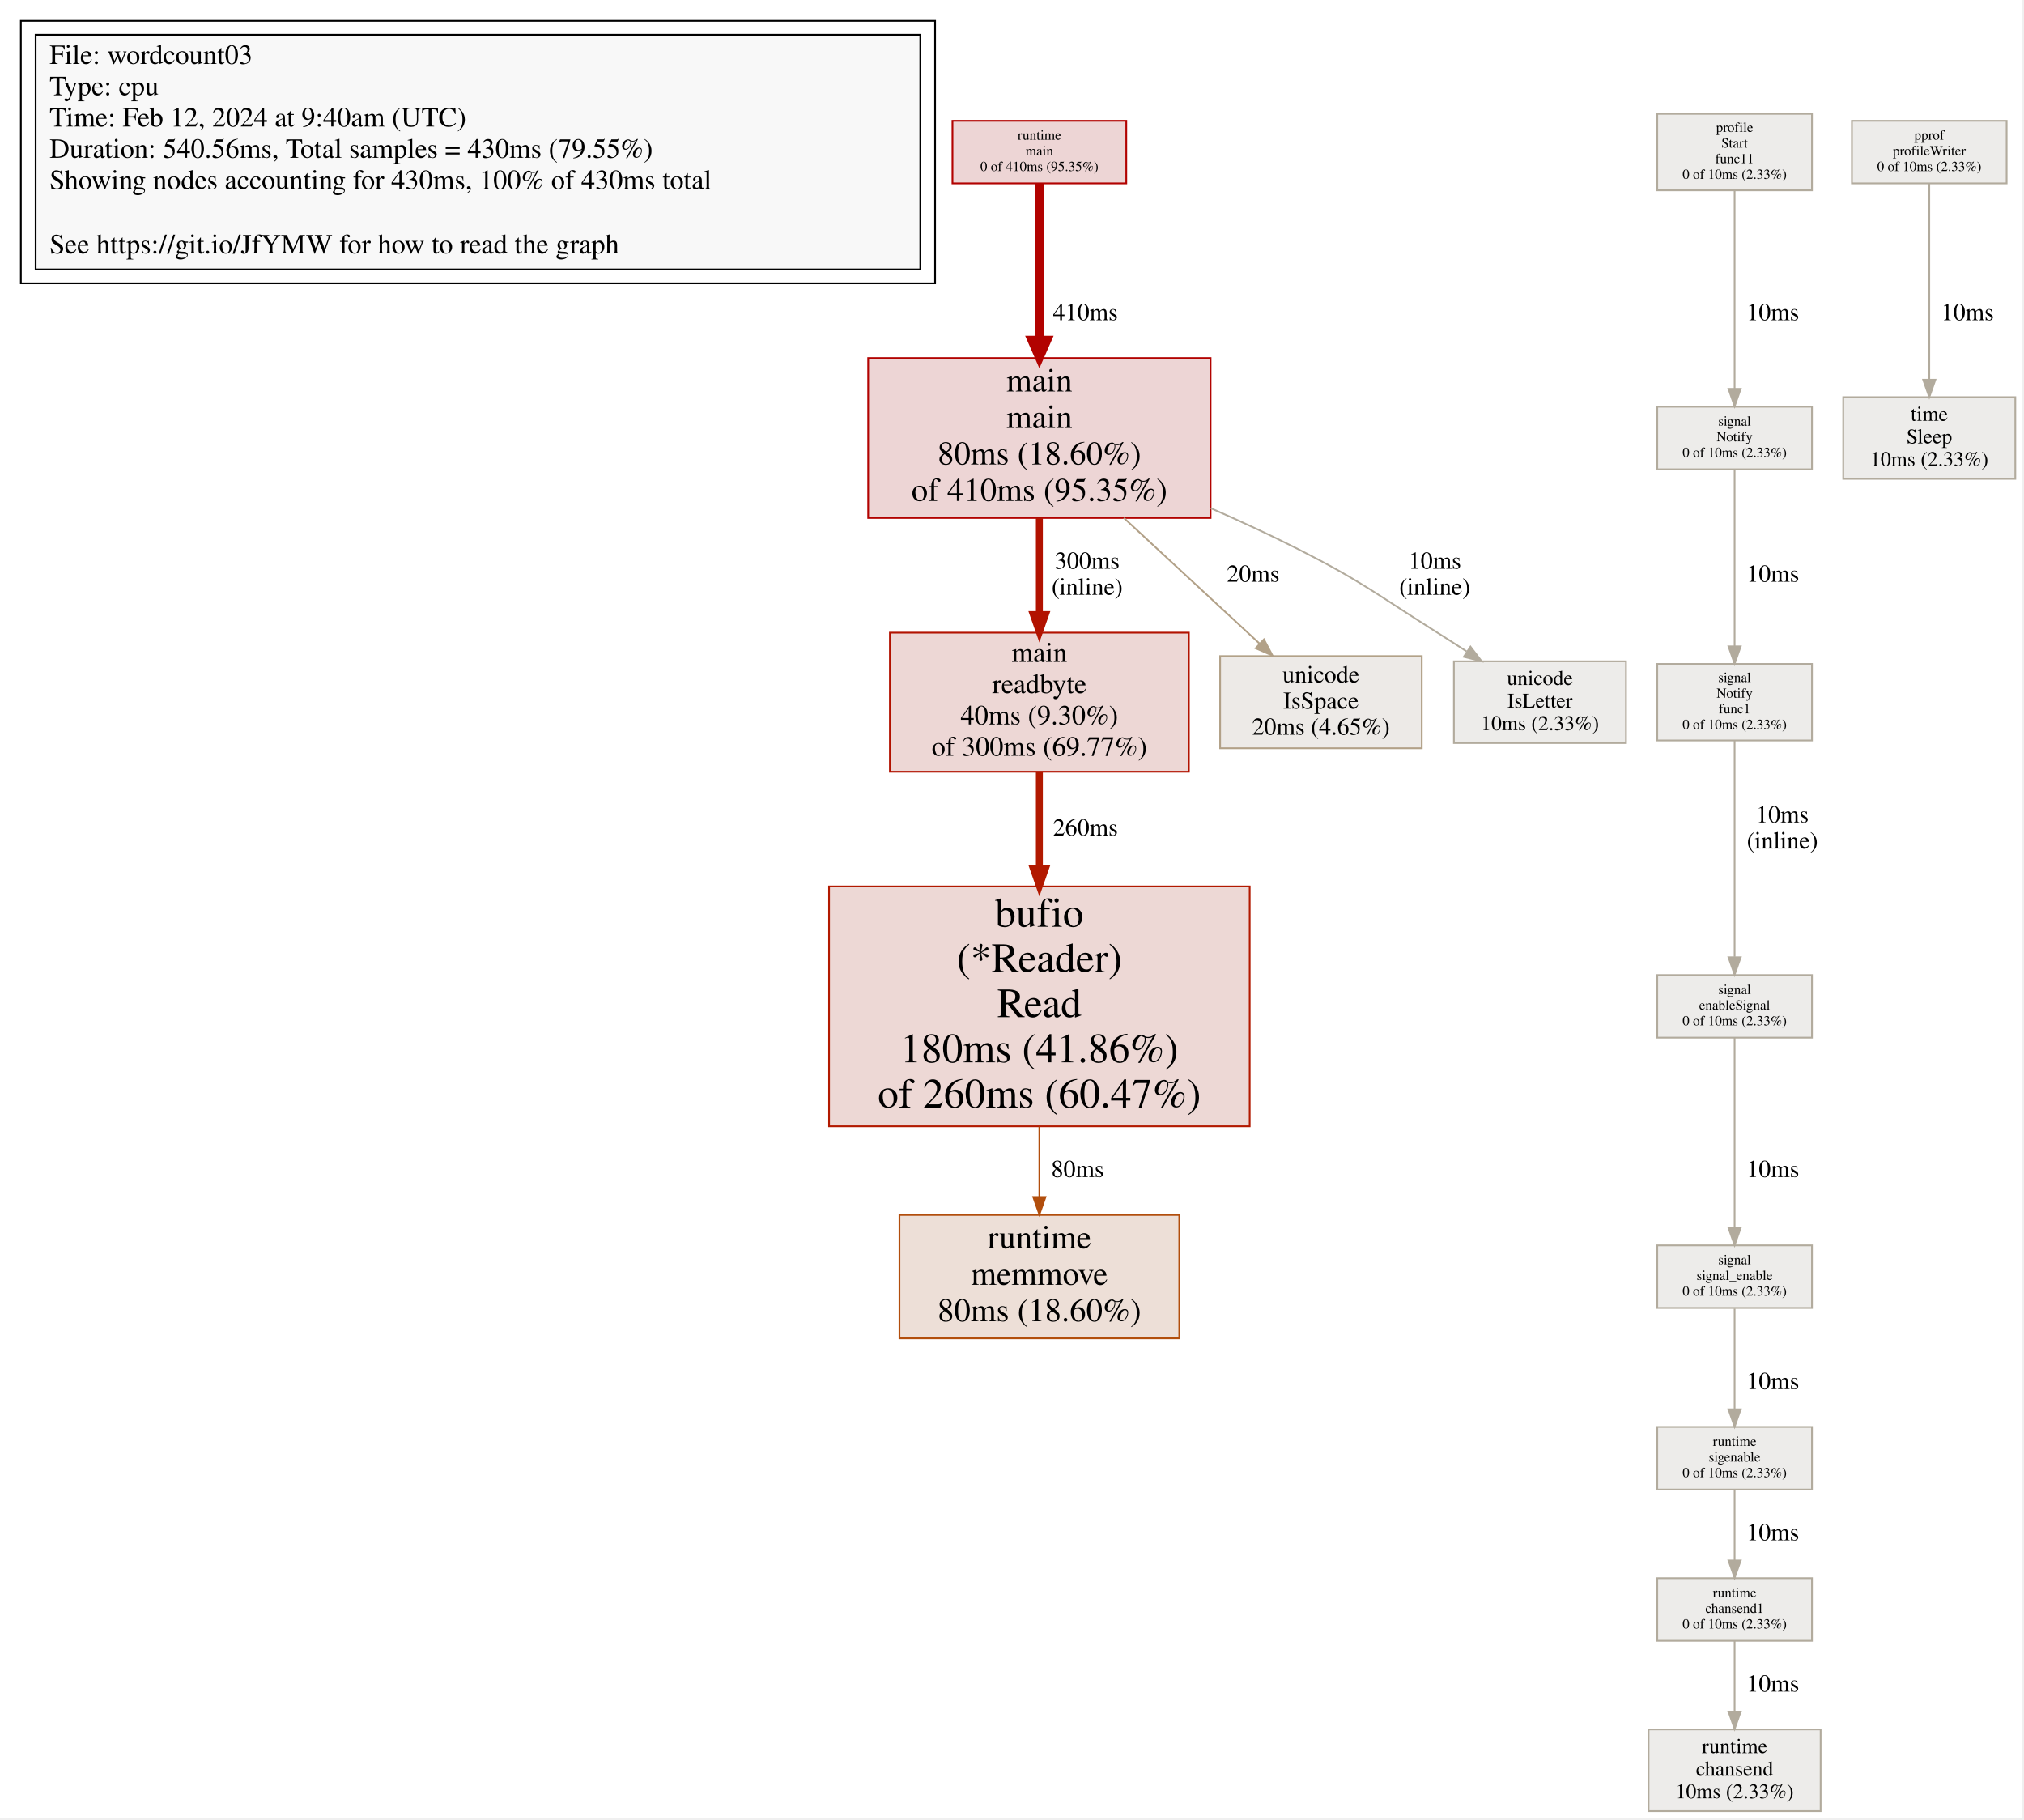
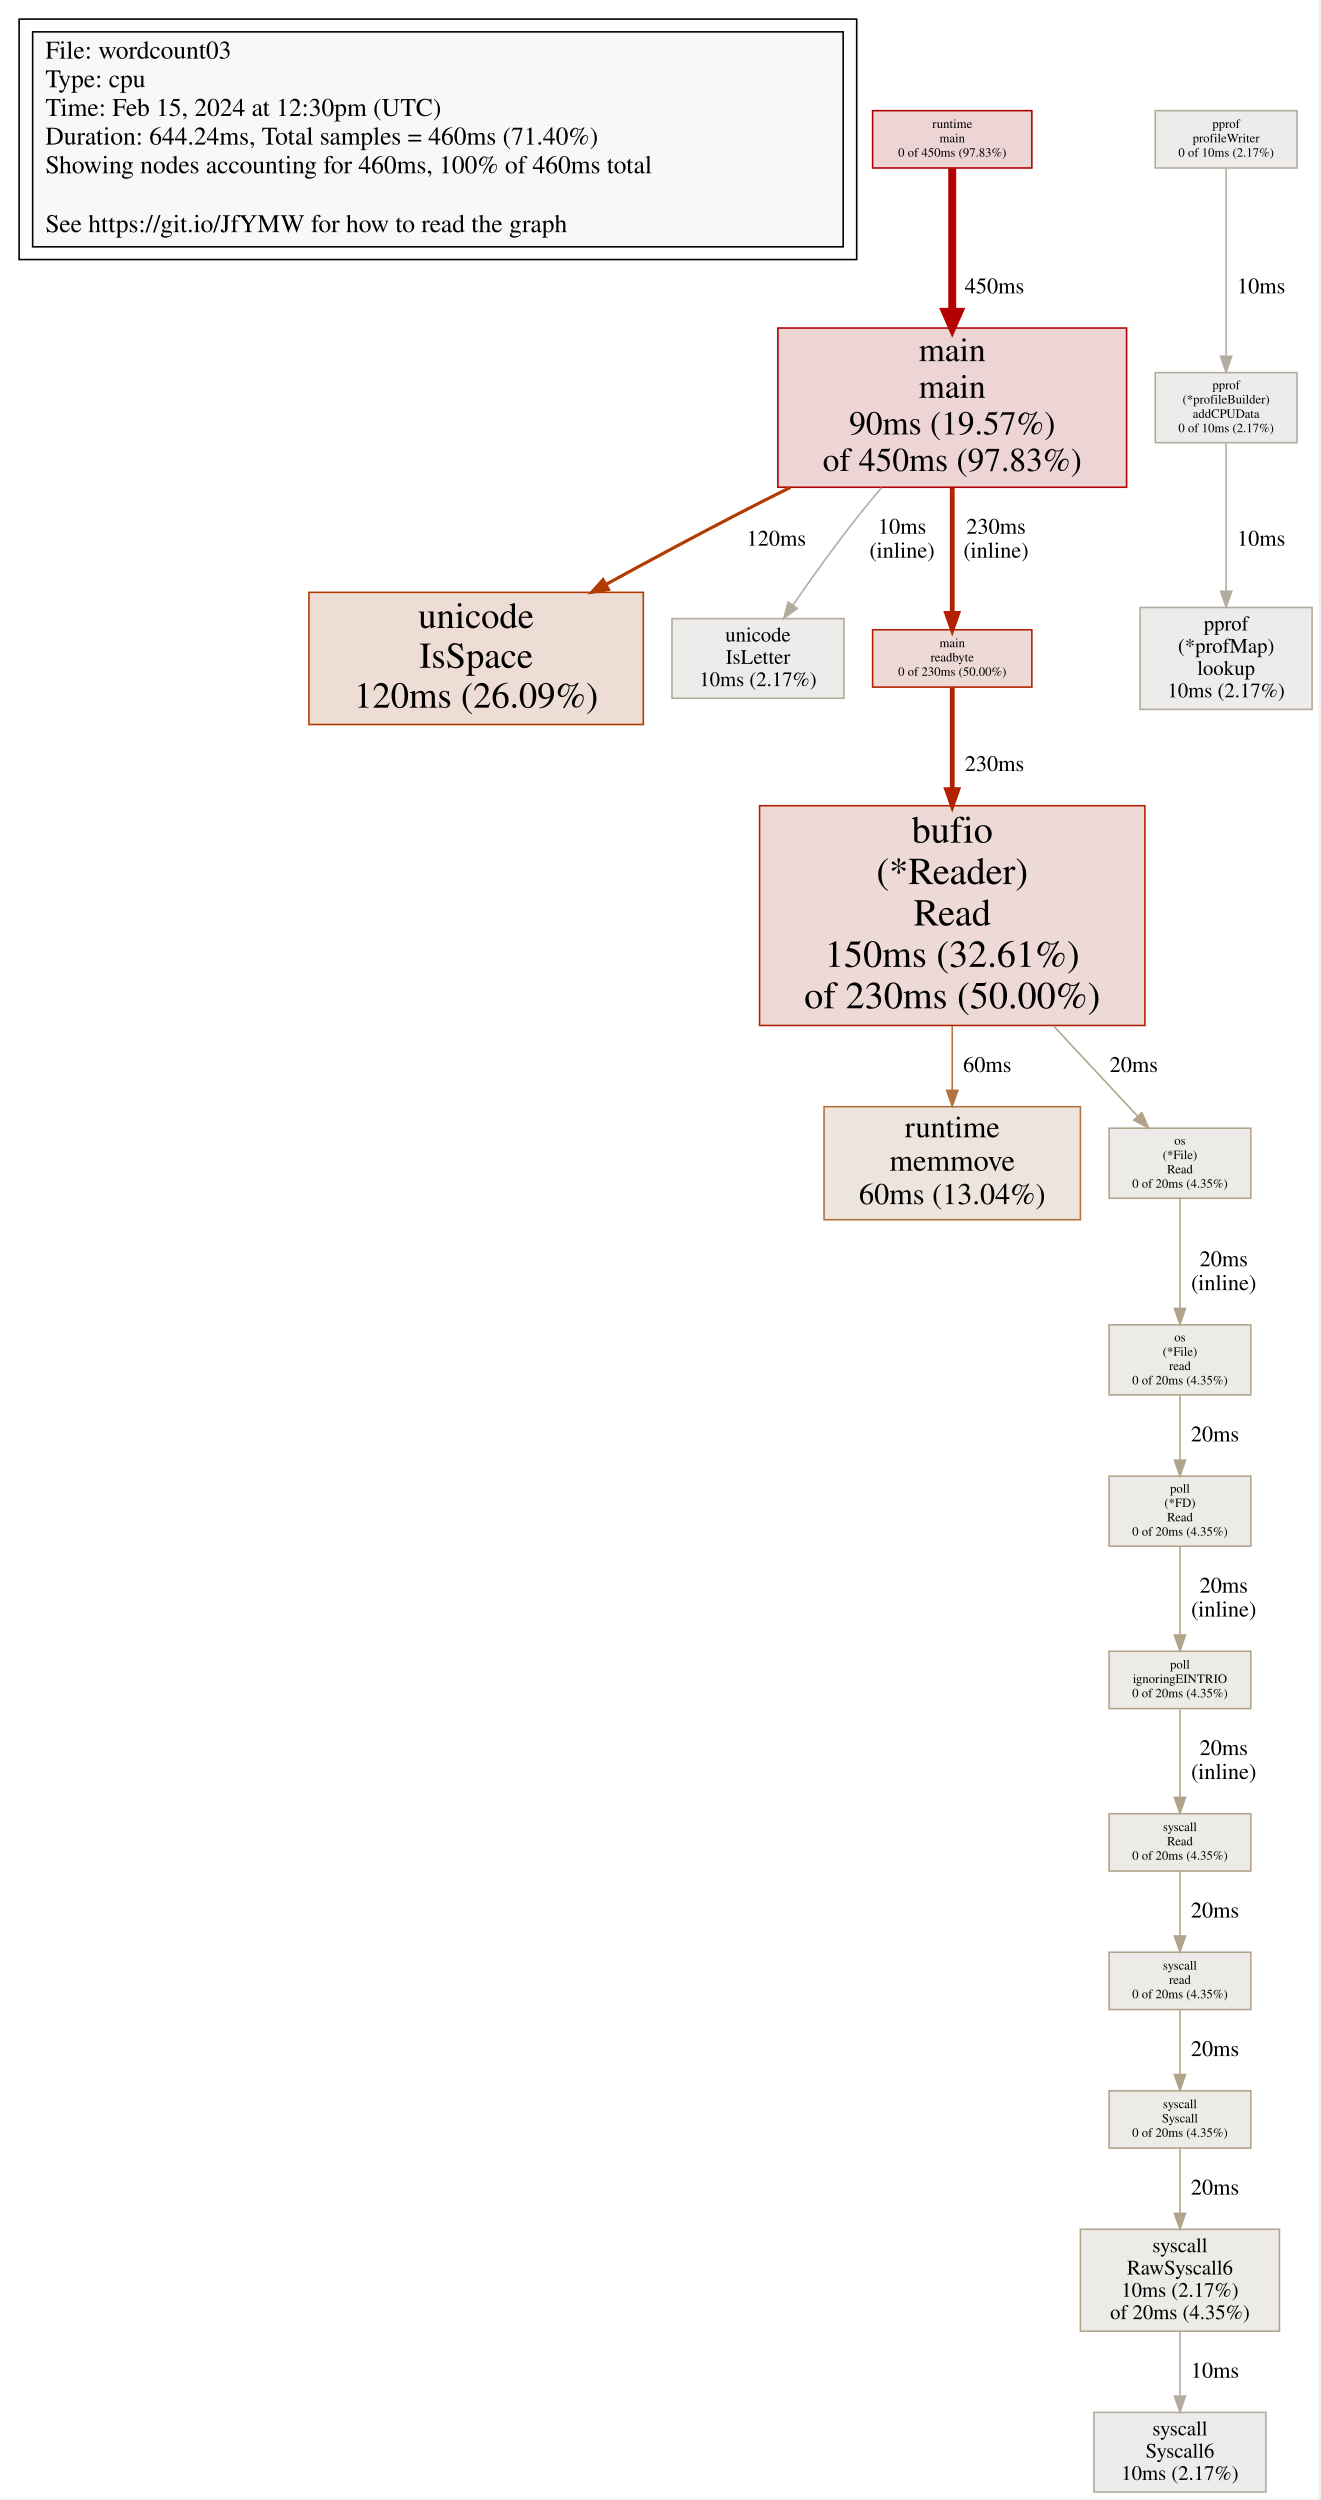
<svg xmlns="http://www.w3.org/2000/svg" xmlns:xlink="http://www.w3.org/1999/xlink" width="100%" height="100%">
  <g id="viewport" transform="scale(0.5,0.5) translate(0,0)">
-     <g id="graph0" class="graph" transform="scale(1 1) rotate(0) translate(4 1042)">
-       <polygon fill="white" stroke="transparent" points="-4,4 -4,-1042 1159.5,-1042 1159.5,4 -4,4" />
+     <g id="graph0" class="graph" transform="scale(1 1) rotate(0) translate(4 1565)">
+       <polygon fill="white" stroke="transparent" points="-4,4 -4,-1565 824,-1565 824,4 -4,4" />
      <g id="clust1" class="cluster">
-         <polygon fill="none" stroke="black" points="8,-879 8,-1030 534,-1030 534,-879 8,-879" />
+         <polygon fill="none" stroke="black" points="8,-1402 8,-1553 534,-1553 534,-1402 8,-1402" />
      </g>
      <g id="node1" class="node">
        <g id="a_node1">
          <a xlink:title="wordcount03">
-             <polygon fill="#f8f8f8" stroke="black" points="525.5,-1022 16.5,-1022 16.5,-887 525.5,-887 525.5,-1022" />
-             <text text-anchor="start" x="24.5" y="-1005.2" font-family="Times,serif" font-size="16.00">File: wordcount03</text>
-             <text text-anchor="start" x="24.5" y="-987.2" font-family="Times,serif" font-size="16.00">Type: cpu</text>
-             <text text-anchor="start" x="24.5" y="-969.2" font-family="Times,serif" font-size="16.00">Time: Feb 12, 2024 at 9:40am (UTC)</text>
-             <text text-anchor="start" x="24.5" y="-951.2" font-family="Times,serif" font-size="16.00">Duration: 540.56ms, Total samples = 430ms (79.55%)</text>
-             <text text-anchor="start" x="24.5" y="-933.2" font-family="Times,serif" font-size="16.00">Showing nodes accounting for 430ms, 100% of 430ms total</text>
-             <text text-anchor="start" x="24.5" y="-896.2" font-family="Times,serif" font-size="16.00">See https://git.io/JfYMW for how to read the graph</text>
+             <polygon fill="#f8f8f8" stroke="black" points="525.5,-1545 16.5,-1545 16.5,-1410 525.5,-1410 525.5,-1545" />
+             <text text-anchor="start" x="24.5" y="-1528.2" font-family="Times,serif" font-size="16.00">File: wordcount03</text>
+             <text text-anchor="start" x="24.5" y="-1510.2" font-family="Times,serif" font-size="16.00">Type: cpu</text>
+             <text text-anchor="start" x="24.5" y="-1492.2" font-family="Times,serif" font-size="16.00">Time: Feb 15, 2024 at 12:30pm (UTC)</text>
+             <text text-anchor="start" x="24.5" y="-1474.2" font-family="Times,serif" font-size="16.00">Duration: 644.24ms, Total samples = 460ms (71.40%)</text>
+             <text text-anchor="start" x="24.5" y="-1456.2" font-family="Times,serif" font-size="16.00">Showing nodes accounting for 460ms, 100% of 460ms total</text>
+             <text text-anchor="start" x="24.5" y="-1419.2" font-family="Times,serif" font-size="16.00">See https://git.io/JfYMW for how to read the graph</text>
          </a>
        </g>
      </g>
      <g id="node1" class="node">
        <g id="a_node1">
-           <a xlink:title="main.main (410ms)">
-             <polygon fill="#edd5d5" stroke="#b20200" points="692.5,-836 495.5,-836 495.5,-744 692.5,-744 692.5,-836" />
-             <text text-anchor="middle" x="594" y="-816.8" font-family="Times,serif" font-size="19.00">main</text>
-             <text text-anchor="middle" x="594" y="-795.8" font-family="Times,serif" font-size="19.00">main</text>
-             <text text-anchor="middle" x="594" y="-774.8" font-family="Times,serif" font-size="19.00">80ms (18.60%)</text>
-             <text text-anchor="middle" x="594" y="-753.8" font-family="Times,serif" font-size="19.00">of 410ms (95.35%)</text>
+           <a xlink:title="main.main (450ms)">
+             <polygon fill="#edd5d5" stroke="#b20100" points="703.5,-1359 484.5,-1359 484.5,-1259 703.5,-1259 703.5,-1359" />
+             <text text-anchor="middle" x="594" y="-1338.2" font-family="Times,serif" font-size="21.00">main</text>
+             <text text-anchor="middle" x="594" y="-1315.2" font-family="Times,serif" font-size="21.00">main</text>
+             <text text-anchor="middle" x="594" y="-1292.2" font-family="Times,serif" font-size="21.00">90ms (19.57%)</text>
+             <text text-anchor="middle" x="594" y="-1269.2" font-family="Times,serif" font-size="21.00">of 450ms (97.83%)</text>
          </a>
        </g>
      </g>
      <g id="node4" class="node">
        <g id="a_node4">
-           <a xlink:title="main.readbyte (300ms)">
-             <polygon fill="#edd7d5" stroke="#b21200" points="680,-678 508,-678 508,-598 680,-598 680,-678" />
-             <text text-anchor="middle" x="594" y="-661.2" font-family="Times,serif" font-size="16.00">main</text>
-             <text text-anchor="middle" x="594" y="-643.2" font-family="Times,serif" font-size="16.00">readbyte</text>
-             <text text-anchor="middle" x="594" y="-625.2" font-family="Times,serif" font-size="16.00">40ms (9.30%)</text>
-             <text text-anchor="middle" x="594" y="-607.2" font-family="Times,serif" font-size="16.00">of 300ms (69.77%)</text>
-           </a>
-         </g>
-       </g>
-       <g id="edge2" class="edge">
-         <g id="a_edge2">
-           <a xlink:title="main.main -&gt; main.readbyte (300ms)">
-             <path fill="none" stroke="#b21200" stroke-width="4" d="M594,-744C594,-726.54 594,-706.48 594,-688.61" />
-             <polygon fill="#b21200" stroke="#b21200" stroke-width="4" points="597.5,-688.38 594,-678.38 590.5,-688.38 597.5,-688.38" />
-           </a>
-         </g>
-         <g id="a_edge2-label">
-           <a xlink:title="main.main -&gt; main.readbyte (300ms)">
-             <text text-anchor="middle" x="621.5" y="-714.8" font-family="Times,serif" font-size="14.00"> 300ms</text>
-             <text text-anchor="middle" x="621.5" y="-699.8" font-family="Times,serif" font-size="14.00"> (inline)</text>
-           </a>
-         </g>
-       </g>
-       <g id="node6" class="node">
-         <g id="a_node6">
-           <a xlink:title="unicode.IsSpace (20ms)">
-             <polygon fill="#edeae7" stroke="#b2a188" points="814,-664.5 698,-664.5 698,-611.5 814,-611.5 814,-664.5" />
-             <text text-anchor="middle" x="756" y="-649.3" font-family="Times,serif" font-size="14.00">unicode</text>
-             <text text-anchor="middle" x="756" y="-634.3" font-family="Times,serif" font-size="14.00">IsSpace</text>
-             <text text-anchor="middle" x="756" y="-619.3" font-family="Times,serif" font-size="14.00">20ms (4.65%)</text>
-           </a>
-         </g>
-       </g>
-       <g id="edge5" class="edge">
-         <g id="a_edge5">
-           <a xlink:title="main.main -&gt; unicode.IsSpace (20ms)">
-             <path fill="none" stroke="#b2a188" d="M642.61,-744C667.73,-720.74 697.82,-692.87 720.69,-671.69" />
-             <polygon fill="#b2a188" stroke="#b2a188" points="723.2,-674.14 728.16,-664.78 718.44,-669.01 723.2,-674.14" />
-           </a>
-         </g>
-         <g id="a_edge5-label">
-           <a xlink:title="main.main -&gt; unicode.IsSpace (20ms)">
-             <text text-anchor="middle" x="717" y="-707.3" font-family="Times,serif" font-size="14.00"> 20ms</text>
+           <a xlink:title="unicode.IsSpace (120ms)">
+             <polygon fill="#edddd5" stroke="#b23b00" points="400,-1193 190,-1193 190,-1110 400,-1110 400,-1193" />
+             <text text-anchor="middle" x="295" y="-1170.6" font-family="Times,serif" font-size="23.00">unicode</text>
+             <text text-anchor="middle" x="295" y="-1145.6" font-family="Times,serif" font-size="23.00">IsSpace</text>
+             <text text-anchor="middle" x="295" y="-1120.6" font-family="Times,serif" font-size="23.00">120ms (26.09%)</text>
+           </a>
+         </g>
+       </g>
+       <g id="edge4" class="edge">
+         <g id="a_edge4">
+           <a xlink:title="main.main -&gt; unicode.IsSpace (120ms)">
+             <path fill="none" stroke="#b23b00" stroke-width="2" d="M492.37,-1258.93C480.41,-1252.97 468.41,-1246.9 457,-1241 430.65,-1227.37 402.17,-1212.02 376.54,-1197.98" />
+             <polygon fill="#b23b00" stroke="#b23b00" stroke-width="2" points="378.06,-1194.82 367.61,-1193.07 374.69,-1200.95 378.06,-1194.82" />
+           </a>
+         </g>
+         <g id="a_edge4-label">
+           <a xlink:title="main.main -&gt; unicode.IsSpace (120ms)">
+             <text text-anchor="middle" x="483.5" y="-1222.3" font-family="Times,serif" font-size="14.00"> 120ms</text>
          </a>
        </g>
      </g>
      <g id="node9" class="node">
        <g id="a_node9">
          <a xlink:title="unicode.IsLetter (10ms)">
-             <polygon fill="#edecea" stroke="#b2ab9d" points="931.5,-661.5 832.5,-661.5 832.5,-614.5 931.5,-614.5 931.5,-661.5" />
-             <text text-anchor="middle" x="882" y="-647.9" font-family="Times,serif" font-size="12.00">unicode</text>
-             <text text-anchor="middle" x="882" y="-634.9" font-family="Times,serif" font-size="12.00">IsLetter</text>
-             <text text-anchor="middle" x="882" y="-621.9" font-family="Times,serif" font-size="12.00">10ms (2.33%)</text>
+             <polygon fill="#edecea" stroke="#b2ac9f" points="526,-1176.5 418,-1176.5 418,-1126.5 526,-1126.5 526,-1176.5" />
+             <text text-anchor="middle" x="472" y="-1162.1" font-family="Times,serif" font-size="13.00">unicode</text>
+             <text text-anchor="middle" x="472" y="-1148.1" font-family="Times,serif" font-size="13.00">IsLetter</text>
+             <text text-anchor="middle" x="472" y="-1134.1" font-family="Times,serif" font-size="13.00">10ms (2.17%)</text>
+           </a>
+         </g>
+       </g>
+       <g id="edge14" class="edge">
+         <g id="a_edge14">
+           <a xlink:title="main.main -&gt; unicode.IsLetter (10ms)">
+             <path fill="none" stroke="#b2ac9f" d="M549.6,-1258.73C544.58,-1252.83 539.62,-1246.83 535,-1241 520.73,-1223 505.78,-1202.1 494.03,-1185.13" />
+             <polygon fill="#b2ac9f" stroke="#b2ac9f" points="496.75,-1182.91 488.19,-1176.65 490.98,-1186.88 496.75,-1182.91" />
+           </a>
+         </g>
+         <g id="a_edge14-label">
+           <a xlink:title="main.main -&gt; unicode.IsLetter (10ms)">
+             <text text-anchor="middle" x="562.5" y="-1229.8" font-family="Times,serif" font-size="14.00"> 10ms</text>
+             <text text-anchor="middle" x="562.5" y="-1214.8" font-family="Times,serif" font-size="14.00"> (inline)</text>
+           </a>
+         </g>
+       </g>
+       <g id="node13" class="node">
+         <g id="a_node13">
+           <a xlink:title="main.readbyte (230ms)">
+             <polygon fill="#edd9d5" stroke="#b22100" points="644,-1169.5 544,-1169.5 544,-1133.5 644,-1133.5 644,-1169.5" />
+             <text text-anchor="middle" x="594" y="-1158.6" font-family="Times,serif" font-size="8.00">main</text>
+             <text text-anchor="middle" x="594" y="-1149.6" font-family="Times,serif" font-size="8.00">readbyte</text>
+             <text text-anchor="middle" x="594" y="-1140.6" font-family="Times,serif" font-size="8.00">0 of 230ms (50.00%)</text>
+           </a>
+         </g>
+       </g>
+       <g id="edge2" class="edge">
+         <g id="a_edge2">
+           <a xlink:title="main.main -&gt; main.readbyte (230ms)">
+             <path fill="none" stroke="#b22100" stroke-width="3" d="M594,-1258.8C594,-1232.77 594,-1201.78 594,-1179.99" />
+             <polygon fill="#b22100" stroke="#b22100" stroke-width="3" points="597.5,-1179.81 594,-1169.81 590.5,-1179.81 597.5,-1179.81" />
+           </a>
+         </g>
+         <g id="a_edge2-label">
+           <a xlink:title="main.main -&gt; main.readbyte (230ms)">
+             <text text-anchor="middle" x="621.5" y="-1229.8" font-family="Times,serif" font-size="14.00"> 230ms</text>
+             <text text-anchor="middle" x="621.5" y="-1214.8" font-family="Times,serif" font-size="14.00"> (inline)</text>
+           </a>
+         </g>
+       </g>
+       <g id="node2" class="node">
+         <g id="a_node2">
+           <a xlink:title="runtime.main (450ms)">
+             <polygon fill="#edd5d5" stroke="#b20100" points="644,-1495.5 544,-1495.5 544,-1459.5 644,-1459.5 644,-1495.5" />
+             <text text-anchor="middle" x="594" y="-1484.6" font-family="Times,serif" font-size="8.00">runtime</text>
+             <text text-anchor="middle" x="594" y="-1475.6" font-family="Times,serif" font-size="8.00">main</text>
+             <text text-anchor="middle" x="594" y="-1466.6" font-family="Times,serif" font-size="8.00">0 of 450ms (97.83%)</text>
+           </a>
+         </g>
+       </g>
+       <g id="edge1" class="edge">
+         <g id="a_edge1">
+           <a xlink:title="runtime.main -&gt; main.main (450ms)">
+             <path fill="none" stroke="#b20100" stroke-width="5" d="M594,-1459.31C594,-1438.17 594,-1401.16 594,-1369.28" />
+             <polygon fill="#b20100" stroke="#b20100" stroke-width="5" points="598.38,-1369.14 594,-1359.14 589.63,-1369.14 598.38,-1369.14" />
+           </a>
+         </g>
+         <g id="a_edge1-label">
+           <a xlink:title="runtime.main -&gt; main.main (450ms)">
+             <text text-anchor="middle" x="620.5" y="-1380.8" font-family="Times,serif" font-size="14.00"> 450ms</text>
+           </a>
+         </g>
+       </g>
+       <g id="node3" class="node">
+         <g id="a_node3">
+           <a xlink:title="bufio.(*Reader).Read (230ms)">
+             <polygon fill="#edd9d5" stroke="#b22100" points="715,-1059 473,-1059 473,-921 715,-921 715,-1059" />
+             <text text-anchor="middle" x="594" y="-1035.8" font-family="Times,serif" font-size="24.00">bufio</text>
+             <text text-anchor="middle" x="594" y="-1009.8" font-family="Times,serif" font-size="24.00">(*Reader)</text>
+             <text text-anchor="middle" x="594" y="-983.8" font-family="Times,serif" font-size="24.00">Read</text>
+             <text text-anchor="middle" x="594" y="-957.8" font-family="Times,serif" font-size="24.00">150ms (32.61%)</text>
+             <text text-anchor="middle" x="594" y="-931.8" font-family="Times,serif" font-size="24.00">of 230ms (50.00%)</text>
+           </a>
+         </g>
+       </g>
+       <g id="node5" class="node">
+         <g id="a_node5">
+           <a xlink:title="runtime.memmove (60ms)">
+             <polygon fill="#ede4dd" stroke="#b2733e" points="674.5,-870 513.5,-870 513.5,-799 674.5,-799 674.5,-870" />
+             <text text-anchor="middle" x="594" y="-850.8" font-family="Times,serif" font-size="19.00">runtime</text>
+             <text text-anchor="middle" x="594" y="-829.8" font-family="Times,serif" font-size="19.00">memmove</text>
+             <text text-anchor="middle" x="594" y="-808.8" font-family="Times,serif" font-size="19.00">60ms (13.04%)</text>
+           </a>
+         </g>
+       </g>
+       <g id="edge5" class="edge">
+         <g id="a_edge5">
+           <a xlink:title="bufio.(*Reader).Read -&gt; runtime.memmove (60ms)">
+             <path fill="none" stroke="#b2733e" d="M594,-920.78C594,-907.14 594,-893.14 594,-880.53" />
+             <polygon fill="#b2733e" stroke="#b2733e" points="597.5,-880.3 594,-870.3 590.5,-880.3 597.5,-880.3" />
+           </a>
+         </g>
+         <g id="a_edge5-label">
+           <a xlink:title="bufio.(*Reader).Read -&gt; runtime.memmove (60ms)">
+             <text text-anchor="middle" x="616" y="-891.8" font-family="Times,serif" font-size="14.00"> 60ms</text>
+           </a>
+         </g>
+       </g>
+       <g id="node14" class="node">
+         <g id="a_node14">
+           <a xlink:title="os.(*File).Read (20ms)">
+             <polygon fill="#edebe7" stroke="#b2a38b" points="781.5,-856.5 692.5,-856.5 692.5,-812.5 781.5,-812.5 781.5,-856.5" />
+             <text text-anchor="middle" x="737" y="-846.1" font-family="Times,serif" font-size="8.00">os</text>
+             <text text-anchor="middle" x="737" y="-837.1" font-family="Times,serif" font-size="8.00">(*File)</text>
+             <text text-anchor="middle" x="737" y="-828.1" font-family="Times,serif" font-size="8.00">Read</text>
+             <text text-anchor="middle" x="737" y="-819.1" font-family="Times,serif" font-size="8.00">0 of 20ms (4.35%)</text>
+           </a>
+         </g>
+       </g>
+       <g id="edge6" class="edge">
+         <g id="a_edge6">
+           <a xlink:title="bufio.(*Reader).Read -&gt; os.(*File).Read (20ms)">
+             <path fill="none" stroke="#b2a38b" d="M657.55,-920.78C676.14,-900.82 695.46,-880.09 710.39,-864.06" />
+             <polygon fill="#b2a38b" stroke="#b2a38b" points="713.09,-866.3 717.35,-856.6 707.97,-861.53 713.09,-866.3" />
+           </a>
+         </g>
+         <g id="a_edge6-label">
+           <a xlink:title="bufio.(*Reader).Read -&gt; os.(*File).Read (20ms)">
+             <text text-anchor="middle" x="708" y="-891.8" font-family="Times,serif" font-size="14.00"> 20ms</text>
+           </a>
+         </g>
+       </g>
+       <g id="node6" class="node">
+         <g id="a_node6">
+           <a xlink:title="syscall.RawSyscall6 (20ms)">
+             <polygon fill="#edebe7" stroke="#b2a38b" points="799.5,-165 674.5,-165 674.5,-101 799.5,-101 799.5,-165" />
+             <text text-anchor="middle" x="737" y="-150.6" font-family="Times,serif" font-size="13.00">syscall</text>
+             <text text-anchor="middle" x="737" y="-136.6" font-family="Times,serif" font-size="13.00">RawSyscall6</text>
+             <text text-anchor="middle" x="737" y="-122.6" font-family="Times,serif" font-size="13.00">10ms (2.17%)</text>
+             <text text-anchor="middle" x="737" y="-108.6" font-family="Times,serif" font-size="13.00">of 20ms (4.35%)</text>
+           </a>
+         </g>
+       </g>
+       <g id="node7" class="node">
+         <g id="a_node7">
+           <a xlink:title="runtime/internal/syscall.Syscall6 (10ms)">
+             <polygon fill="#edecea" stroke="#b2ac9f" points="791,-50 683,-50 683,0 791,0 791,-50" />
+             <text text-anchor="middle" x="737" y="-35.6" font-family="Times,serif" font-size="13.00">syscall</text>
+             <text text-anchor="middle" x="737" y="-21.6" font-family="Times,serif" font-size="13.00">Syscall6</text>
+             <text text-anchor="middle" x="737" y="-7.6" font-family="Times,serif" font-size="13.00">10ms (2.17%)</text>
+           </a>
+         </g>
+       </g>
+       <g id="edge17" class="edge">
+         <g id="a_edge17">
+           <a xlink:title="syscall.RawSyscall6 -&gt; runtime/internal/syscall.Syscall6 (10ms)">
+             <path fill="none" stroke="#b2ac9f" d="M737,-100.77C737,-88.17 737,-73.59 737,-60.67" />
+             <polygon fill="#b2ac9f" stroke="#b2ac9f" points="740.5,-60.29 737,-50.29 733.5,-60.29 740.5,-60.29" />
+           </a>
+         </g>
+         <g id="a_edge17-label">
+           <a xlink:title="syscall.RawSyscall6 -&gt; runtime/internal/syscall.Syscall6 (10ms)">
+             <text text-anchor="middle" x="759" y="-71.8" font-family="Times,serif" font-size="14.00"> 10ms</text>
+           </a>
+         </g>
+       </g>
+       <g id="node8" class="node">
+         <g id="a_node8">
+           <a xlink:title="runtime/pprof.(*profMap).lookup (10ms)">
+             <polygon fill="#edecea" stroke="#b2ac9f" points="820,-1183.5 712,-1183.5 712,-1119.5 820,-1119.5 820,-1183.5" />
+             <text text-anchor="middle" x="766" y="-1169.1" font-family="Times,serif" font-size="13.00">pprof</text>
+             <text text-anchor="middle" x="766" y="-1155.1" font-family="Times,serif" font-size="13.00">(*profMap)</text>
+             <text text-anchor="middle" x="766" y="-1141.1" font-family="Times,serif" font-size="13.00">lookup</text>
+             <text text-anchor="middle" x="766" y="-1127.1" font-family="Times,serif" font-size="13.00">10ms (2.17%)</text>
+           </a>
+         </g>
+       </g>
+       <g id="node10" class="node">
+         <g id="a_node10">
+           <a xlink:title="runtime/pprof.profileWriter (10ms)">
+             <polygon fill="#edecea" stroke="#b2ac9f" points="810.5,-1495.5 721.5,-1495.5 721.5,-1459.5 810.5,-1459.5 810.5,-1495.5" />
+             <text text-anchor="middle" x="766" y="-1484.6" font-family="Times,serif" font-size="8.00">pprof</text>
+             <text text-anchor="middle" x="766" y="-1475.6" font-family="Times,serif" font-size="8.00">profileWriter</text>
+             <text text-anchor="middle" x="766" y="-1466.6" font-family="Times,serif" font-size="8.00">0 of 10ms (2.17%)</text>
+           </a>
+         </g>
+       </g>
+       <g id="node16" class="node">
+         <g id="a_node16">
+           <a xlink:title="runtime/pprof.(*profileBuilder).addCPUData (10ms)">
+             <polygon fill="#edecea" stroke="#b2ac9f" points="810.5,-1331 721.5,-1331 721.5,-1287 810.5,-1287 810.5,-1331" />
+             <text text-anchor="middle" x="766" y="-1320.6" font-family="Times,serif" font-size="8.00">pprof</text>
+             <text text-anchor="middle" x="766" y="-1311.6" font-family="Times,serif" font-size="8.00">(*profileBuilder)</text>
+             <text text-anchor="middle" x="766" y="-1302.6" font-family="Times,serif" font-size="8.00">addCPUData</text>
+             <text text-anchor="middle" x="766" y="-1293.6" font-family="Times,serif" font-size="8.00">0 of 10ms (2.17%)</text>
+           </a>
+         </g>
+       </g>
+       <g id="edge16" class="edge">
+         <g id="a_edge16">
+           <a xlink:title="runtime/pprof.profileWriter -&gt; runtime/pprof.(*profileBuilder).addCPUData (10ms)">
+             <path fill="none" stroke="#b2ac9f" d="M766,-1459.31C766,-1431.52 766,-1376.34 766,-1341.4" />
+             <polygon fill="#b2ac9f" stroke="#b2ac9f" points="769.5,-1341.26 766,-1331.26 762.5,-1341.26 769.5,-1341.26" />
+           </a>
+         </g>
+         <g id="a_edge16-label">
+           <a xlink:title="runtime/pprof.profileWriter -&gt; runtime/pprof.(*profileBuilder).addCPUData (10ms)">
+             <text text-anchor="middle" x="788" y="-1380.8" font-family="Times,serif" font-size="14.00"> 10ms</text>
+           </a>
+         </g>
+       </g>
+       <g id="node11" class="node">
+         <g id="a_node11">
+           <a xlink:title="internal/poll.(*FD).Read (20ms)">
+             <polygon fill="#edebe7" stroke="#b2a38b" points="781.5,-638 692.5,-638 692.5,-594 781.5,-594 781.5,-638" />
+             <text text-anchor="middle" x="737" y="-627.6" font-family="Times,serif" font-size="8.00">poll</text>
+             <text text-anchor="middle" x="737" y="-618.6" font-family="Times,serif" font-size="8.00">(*FD)</text>
+             <text text-anchor="middle" x="737" y="-609.6" font-family="Times,serif" font-size="8.00">Read</text>
+             <text text-anchor="middle" x="737" y="-600.6" font-family="Times,serif" font-size="8.00">0 of 20ms (4.35%)</text>
+           </a>
+         </g>
+       </g>
+       <g id="node12" class="node">
+         <g id="a_node12">
+           <a xlink:title="internal/poll.ignoringEINTRIO (20ms)">
+             <polygon fill="#edebe7" stroke="#b2a38b" points="781.5,-528 692.5,-528 692.5,-492 781.5,-492 781.5,-528" />
+             <text text-anchor="middle" x="737" y="-517.1" font-family="Times,serif" font-size="8.00">poll</text>
+             <text text-anchor="middle" x="737" y="-508.1" font-family="Times,serif" font-size="8.00">ignoringEINTRIO</text>
+             <text text-anchor="middle" x="737" y="-499.1" font-family="Times,serif" font-size="8.00">0 of 20ms (4.35%)</text>
          </a>
        </g>
      </g>
      <g id="edge7" class="edge">
        <g id="a_edge7">
-           <a xlink:title="main.main -&gt; unicode.IsLetter (10ms)">
-             <path fill="none" stroke="#b2ab9d" d="M692.68,-749.59C709.65,-742.15 726.98,-734.14 743,-726 779.96,-707.21 787.92,-700.1 823,-678 828.45,-674.56 834.15,-670.9 839.77,-667.24" />
-             <polygon fill="#b2ab9d" stroke="#b2ab9d" points="842.03,-669.94 848.47,-661.53 838.19,-664.09 842.03,-669.94" />
+           <a xlink:title="internal/poll.(*FD).Read -&gt; internal/poll.ignoringEINTRIO (20ms)">
+             <path fill="none" stroke="#b2a38b" d="M737,-593.95C737,-577.93 737,-555.74 737,-538.34" />
+             <polygon fill="#b2a38b" stroke="#b2a38b" points="740.5,-538.23 737,-528.23 733.5,-538.23 740.5,-538.23" />
          </a>
        </g>
        <g id="a_edge7-label">
-           <a xlink:title="main.main -&gt; unicode.IsLetter (10ms)">
-             <text text-anchor="middle" x="821.5" y="-714.8" font-family="Times,serif" font-size="14.00"> 10ms</text>
-             <text text-anchor="middle" x="821.5" y="-699.8" font-family="Times,serif" font-size="14.00"> (inline)</text>
-           </a>
-         </g>
-       </g>
-       <g id="node2" class="node">
-         <g id="a_node2">
-           <a xlink:title="bufio.(*Reader).Read (260ms)">
-             <polygon fill="#edd8d5" stroke="#b21900" points="715,-532 473,-532 473,-394 715,-394 715,-532" />
-             <text text-anchor="middle" x="594" y="-508.8" font-family="Times,serif" font-size="24.00">bufio</text>
-             <text text-anchor="middle" x="594" y="-482.8" font-family="Times,serif" font-size="24.00">(*Reader)</text>
-             <text text-anchor="middle" x="594" y="-456.8" font-family="Times,serif" font-size="24.00">Read</text>
-             <text text-anchor="middle" x="594" y="-430.8" font-family="Times,serif" font-size="24.00">180ms (41.86%)</text>
-             <text text-anchor="middle" x="594" y="-404.8" font-family="Times,serif" font-size="24.00">of 260ms (60.47%)</text>
-           </a>
-         </g>
-       </g>
-       <g id="node5" class="node">
-         <g id="a_node5">
-           <a xlink:title="runtime.memmove (80ms)">
-             <polygon fill="#eddfd7" stroke="#b24e0c" points="674.5,-343 513.5,-343 513.5,-272 674.5,-272 674.5,-343" />
-             <text text-anchor="middle" x="594" y="-323.8" font-family="Times,serif" font-size="19.00">runtime</text>
-             <text text-anchor="middle" x="594" y="-302.8" font-family="Times,serif" font-size="19.00">memmove</text>
-             <text text-anchor="middle" x="594" y="-281.8" font-family="Times,serif" font-size="19.00">80ms (18.60%)</text>
-           </a>
-         </g>
-       </g>
-       <g id="edge4" class="edge">
-         <g id="a_edge4">
-           <a xlink:title="bufio.(*Reader).Read -&gt; runtime.memmove (80ms)">
-             <path fill="none" stroke="#b24e0c" d="M594,-393.78C594,-380.14 594,-366.14 594,-353.53" />
-             <polygon fill="#b24e0c" stroke="#b24e0c" points="597.5,-353.3 594,-343.3 590.5,-353.3 597.5,-353.3" />
-           </a>
-         </g>
-         <g id="a_edge4-label">
-           <a xlink:title="bufio.(*Reader).Read -&gt; runtime.memmove (80ms)">
-             <text text-anchor="middle" x="616" y="-364.8" font-family="Times,serif" font-size="14.00"> 80ms</text>
-           </a>
-         </g>
-       </g>
-       <g id="node3" class="node">
-         <g id="a_node3">
-           <a xlink:title="runtime.main (410ms)">
-             <polygon fill="#edd5d5" stroke="#b20200" points="644,-972.5 544,-972.5 544,-936.5 644,-936.5 644,-972.5" />
-             <text text-anchor="middle" x="594" y="-961.6" font-family="Times,serif" font-size="8.00">runtime</text>
-             <text text-anchor="middle" x="594" y="-952.6" font-family="Times,serif" font-size="8.00">main</text>
-             <text text-anchor="middle" x="594" y="-943.6" font-family="Times,serif" font-size="8.00">0 of 410ms (95.35%)</text>
-           </a>
-         </g>
-       </g>
-       <g id="edge1" class="edge">
-         <g id="a_edge1">
-           <a xlink:title="runtime.main -&gt; main.main (410ms)">
-             <path fill="none" stroke="#b20200" stroke-width="5" d="M594,-936.42C594,-915.26 594,-878.16 594,-846.73" />
-             <polygon fill="#b20200" stroke="#b20200" stroke-width="5" points="598.38,-846.33 594,-836.33 589.63,-846.33 598.38,-846.33" />
-           </a>
-         </g>
-         <g id="a_edge1-label">
-           <a xlink:title="runtime.main -&gt; main.main (410ms)">
-             <text text-anchor="middle" x="620.5" y="-857.8" font-family="Times,serif" font-size="14.00"> 410ms</text>
+           <a xlink:title="internal/poll.(*FD).Read -&gt; internal/poll.ignoringEINTRIO (20ms)">
+             <text text-anchor="middle" x="764.5" y="-564.8" font-family="Times,serif" font-size="14.00"> 20ms</text>
+             <text text-anchor="middle" x="764.5" y="-549.8" font-family="Times,serif" font-size="14.00"> (inline)</text>
+           </a>
+         </g>
+       </g>
+       <g id="node17" class="node">
+         <g id="a_node17">
+           <a xlink:title="syscall.Read (20ms)">
+             <polygon fill="#edebe7" stroke="#b2a38b" points="781.5,-426 692.5,-426 692.5,-390 781.5,-390 781.5,-426" />
+             <text text-anchor="middle" x="737" y="-415.1" font-family="Times,serif" font-size="8.00">syscall</text>
+             <text text-anchor="middle" x="737" y="-406.1" font-family="Times,serif" font-size="8.00">Read</text>
+             <text text-anchor="middle" x="737" y="-397.1" font-family="Times,serif" font-size="8.00">0 of 20ms (4.35%)</text>
+           </a>
+         </g>
+       </g>
+       <g id="edge8" class="edge">
+         <g id="a_edge8">
+           <a xlink:title="internal/poll.ignoringEINTRIO -&gt; syscall.Read (20ms)">
+             <path fill="none" stroke="#b2a38b" d="M737,-491.58C737,-476.38 737,-454.07 737,-436.46" />
+             <polygon fill="#b2a38b" stroke="#b2a38b" points="740.5,-436.22 737,-426.22 733.5,-436.22 740.5,-436.22" />
+           </a>
+         </g>
+         <g id="a_edge8-label">
+           <a xlink:title="internal/poll.ignoringEINTRIO -&gt; syscall.Read (20ms)">
+             <text text-anchor="middle" x="764.5" y="-462.8" font-family="Times,serif" font-size="14.00"> 20ms</text>
+             <text text-anchor="middle" x="764.5" y="-447.8" font-family="Times,serif" font-size="14.00"> (inline)</text>
          </a>
        </g>
      </g>
      <g id="edge3" class="edge">
        <g id="a_edge3">
-           <a xlink:title="main.readbyte -&gt; bufio.(*Reader).Read (260ms)">
-             <path fill="none" stroke="#b21900" stroke-width="4" d="M594,-597.74C594,-581.35 594,-561.69 594,-542.55" />
-             <polygon fill="#b21900" stroke="#b21900" stroke-width="4" points="597.5,-542.31 594,-532.31 590.5,-542.31 597.5,-542.31" />
+           <a xlink:title="main.readbyte -&gt; bufio.(*Reader).Read (230ms)">
+             <path fill="none" stroke="#b22100" stroke-width="3" d="M594,-1133.43C594,-1117.82 594,-1093.55 594,-1069.44" />
+             <polygon fill="#b22100" stroke="#b22100" stroke-width="3" points="597.5,-1069.15 594,-1059.15 590.5,-1069.15 597.5,-1069.15" />
          </a>
        </g>
        <g id="a_edge3-label">
-           <a xlink:title="main.readbyte -&gt; bufio.(*Reader).Read (260ms)">
-             <text text-anchor="middle" x="620.5" y="-561.3" font-family="Times,serif" font-size="14.00"> 260ms</text>
-           </a>
-         </g>
-       </g>
-       <g id="node7" class="node">
-         <g id="a_node7">
-           <a xlink:title="runtime.chansend (10ms)">
-             <polygon fill="#edecea" stroke="#b2ab9d" points="1043.5,-47 944.5,-47 944.5,0 1043.5,0 1043.5,-47" />
-             <text text-anchor="middle" x="994" y="-33.4" font-family="Times,serif" font-size="12.00">runtime</text>
-             <text text-anchor="middle" x="994" y="-20.4" font-family="Times,serif" font-size="12.00">chansend</text>
-             <text text-anchor="middle" x="994" y="-7.4" font-family="Times,serif" font-size="12.00">10ms (2.33%)</text>
-           </a>
-         </g>
-       </g>
-       <g id="node8" class="node">
-         <g id="a_node8">
-           <a xlink:title="time.Sleep (10ms)">
-             <polygon fill="#edecea" stroke="#b2ab9d" points="1155.5,-813.5 1056.5,-813.5 1056.5,-766.5 1155.5,-766.5 1155.5,-813.5" />
-             <text text-anchor="middle" x="1106" y="-799.9" font-family="Times,serif" font-size="12.00">time</text>
-             <text text-anchor="middle" x="1106" y="-786.9" font-family="Times,serif" font-size="12.00">Sleep</text>
-             <text text-anchor="middle" x="1106" y="-773.9" font-family="Times,serif" font-size="12.00">10ms (2.33%)</text>
-           </a>
-         </g>
-       </g>
-       <g id="node10" class="node">
-         <g id="a_node10">
-           <a xlink:title="github.com/pkg/profile.Start.func11 (10ms)">
-             <polygon fill="#edecea" stroke="#b2ab9d" points="1038.5,-976.5 949.5,-976.5 949.5,-932.5 1038.5,-932.5 1038.5,-976.5" />
-             <text text-anchor="middle" x="994" y="-966.1" font-family="Times,serif" font-size="8.00">profile</text>
-             <text text-anchor="middle" x="994" y="-957.1" font-family="Times,serif" font-size="8.00">Start</text>
-             <text text-anchor="middle" x="994" y="-948.1" font-family="Times,serif" font-size="8.00">func11</text>
-             <text text-anchor="middle" x="994" y="-939.1" font-family="Times,serif" font-size="8.00">0 of 10ms (2.33%)</text>
-           </a>
-         </g>
-       </g>
-       <g id="node12" class="node">
-         <g id="a_node12">
-           <a xlink:title="os/signal.Notify (10ms)">
-             <polygon fill="#edecea" stroke="#b2ab9d" points="1038.5,-808 949.5,-808 949.5,-772 1038.5,-772 1038.5,-808" />
-             <text text-anchor="middle" x="994" y="-797.1" font-family="Times,serif" font-size="8.00">signal</text>
-             <text text-anchor="middle" x="994" y="-788.1" font-family="Times,serif" font-size="8.00">Notify</text>
-             <text text-anchor="middle" x="994" y="-779.1" font-family="Times,serif" font-size="8.00">0 of 10ms (2.33%)</text>
-           </a>
-         </g>
-       </g>
-       <g id="edge6" class="edge">
-         <g id="a_edge6">
-           <a xlink:title="github.com/pkg/profile.Start.func11 -&gt; os/signal.Notify (10ms)">
-             <path fill="none" stroke="#b2ab9d" d="M994,-932.26C994,-903.04 994,-850.43 994,-818.32" />
-             <polygon fill="#b2ab9d" stroke="#b2ab9d" points="997.5,-818.28 994,-808.28 990.5,-818.28 997.5,-818.28" />
-           </a>
-         </g>
-         <g id="a_edge6-label">
-           <a xlink:title="github.com/pkg/profile.Start.func11 -&gt; os/signal.Notify (10ms)">
-             <text text-anchor="middle" x="1016" y="-857.8" font-family="Times,serif" font-size="14.00"> 10ms</text>
-           </a>
-         </g>
-       </g>
-       <g id="node11" class="node">
-         <g id="a_node11">
-           <a xlink:title="runtime/pprof.profileWriter (10ms)">
-             <polygon fill="#edecea" stroke="#b2ab9d" points="1150.5,-972.5 1061.5,-972.5 1061.5,-936.5 1150.5,-936.5 1150.5,-972.5" />
-             <text text-anchor="middle" x="1106" y="-961.6" font-family="Times,serif" font-size="8.00">pprof</text>
-             <text text-anchor="middle" x="1106" y="-952.6" font-family="Times,serif" font-size="8.00">profileWriter</text>
-             <text text-anchor="middle" x="1106" y="-943.6" font-family="Times,serif" font-size="8.00">0 of 10ms (2.33%)</text>
-           </a>
-         </g>
-       </g>
-       <g id="edge14" class="edge">
-         <g id="a_edge14">
-           <a xlink:title="runtime/pprof.profileWriter -&gt; time.Sleep (10ms)">
-             <path fill="none" stroke="#b2ab9d" d="M1106,-936.42C1106,-909.8 1106,-857.96 1106,-823.91" />
-             <polygon fill="#b2ab9d" stroke="#b2ab9d" points="1109.5,-823.53 1106,-813.53 1102.5,-823.53 1109.5,-823.53" />
-           </a>
-         </g>
-         <g id="a_edge14-label">
-           <a xlink:title="runtime/pprof.profileWriter -&gt; time.Sleep (10ms)">
-             <text text-anchor="middle" x="1128" y="-857.8" font-family="Times,serif" font-size="14.00"> 10ms</text>
-           </a>
-         </g>
-       </g>
-       <g id="node13" class="node">
-         <g id="a_node13">
-           <a xlink:title="os/signal.Notify.func1 (10ms)">
-             <polygon fill="#edecea" stroke="#b2ab9d" points="1038.5,-660 949.5,-660 949.5,-616 1038.5,-616 1038.5,-660" />
-             <text text-anchor="middle" x="994" y="-649.6" font-family="Times,serif" font-size="8.00">signal</text>
-             <text text-anchor="middle" x="994" y="-640.6" font-family="Times,serif" font-size="8.00">Notify</text>
-             <text text-anchor="middle" x="994" y="-631.6" font-family="Times,serif" font-size="8.00">func1</text>
-             <text text-anchor="middle" x="994" y="-622.6" font-family="Times,serif" font-size="8.00">0 of 10ms (2.33%)</text>
-           </a>
-         </g>
-       </g>
-       <g id="edge8" class="edge">
-         <g id="a_edge8">
-           <a xlink:title="os/signal.Notify -&gt; os/signal.Notify.func1 (10ms)">
-             <path fill="none" stroke="#b2ab9d" d="M994,-771.79C994,-747.08 994,-701.13 994,-670.3" />
-             <polygon fill="#b2ab9d" stroke="#b2ab9d" points="997.5,-670.09 994,-660.09 990.5,-670.09 997.5,-670.09" />
-           </a>
-         </g>
-         <g id="a_edge8-label">
-           <a xlink:title="os/signal.Notify -&gt; os/signal.Notify.func1 (10ms)">
-             <text text-anchor="middle" x="1016" y="-707.3" font-family="Times,serif" font-size="14.00"> 10ms</text>
-           </a>
-         </g>
-       </g>
-       <g id="node14" class="node">
-         <g id="a_node14">
-           <a xlink:title="os/signal.enableSignal (10ms)">
-             <polygon fill="#edecea" stroke="#b2ab9d" points="1038.5,-481 949.5,-481 949.5,-445 1038.5,-445 1038.5,-481" />
-             <text text-anchor="middle" x="994" y="-470.1" font-family="Times,serif" font-size="8.00">signal</text>
-             <text text-anchor="middle" x="994" y="-461.1" font-family="Times,serif" font-size="8.00">enableSignal</text>
-             <text text-anchor="middle" x="994" y="-452.1" font-family="Times,serif" font-size="8.00">0 of 10ms (2.33%)</text>
+           <a xlink:title="main.readbyte -&gt; bufio.(*Reader).Read (230ms)">
+             <text text-anchor="middle" x="620.5" y="-1080.8" font-family="Times,serif" font-size="14.00"> 230ms</text>
+           </a>
+         </g>
+       </g>
+       <g id="node15" class="node">
+         <g id="a_node15">
+           <a xlink:title="os.(*File).read (20ms)">
+             <polygon fill="#edebe7" stroke="#b2a38b" points="781.5,-733 692.5,-733 692.5,-689 781.5,-689 781.5,-733" />
+             <text text-anchor="middle" x="737" y="-722.6" font-family="Times,serif" font-size="8.00">os</text>
+             <text text-anchor="middle" x="737" y="-713.6" font-family="Times,serif" font-size="8.00">(*File)</text>
+             <text text-anchor="middle" x="737" y="-704.6" font-family="Times,serif" font-size="8.00">read</text>
+             <text text-anchor="middle" x="737" y="-695.6" font-family="Times,serif" font-size="8.00">0 of 20ms (4.35%)</text>
          </a>
        </g>
      </g>
      <g id="edge9" class="edge">
        <g id="a_edge9">
-           <a xlink:title="os/signal.Notify.func1 -&gt; os/signal.enableSignal (10ms)">
-             <path fill="none" stroke="#b2ab9d" d="M994,-615.79C994,-584.52 994,-526.06 994,-491.53" />
-             <polygon fill="#b2ab9d" stroke="#b2ab9d" points="997.5,-491.22 994,-481.22 990.5,-491.22 997.5,-491.22" />
+           <a xlink:title="os.(*File).Read -&gt; os.(*File).read (20ms)">
+             <path fill="none" stroke="#b2a38b" d="M737,-812.34C737,-793.29 737,-765.04 737,-743.37" />
+             <polygon fill="#b2a38b" stroke="#b2a38b" points="740.5,-743.33 737,-733.33 733.5,-743.33 740.5,-743.33" />
          </a>
        </g>
        <g id="a_edge9-label">
-           <a xlink:title="os/signal.Notify.func1 -&gt; os/signal.enableSignal (10ms)">
-             <text text-anchor="middle" x="1021.5" y="-568.8" font-family="Times,serif" font-size="14.00"> 10ms</text>
-             <text text-anchor="middle" x="1021.5" y="-553.8" font-family="Times,serif" font-size="14.00"> (inline)</text>
-           </a>
-         </g>
-       </g>
-       <g id="node15" class="node">
-         <g id="a_node15">
-           <a xlink:title="os/signal.signal_enable (10ms)">
-             <polygon fill="#edecea" stroke="#b2ab9d" points="1038.5,-325.5 949.5,-325.5 949.5,-289.5 1038.5,-289.5 1038.5,-325.5" />
-             <text text-anchor="middle" x="994" y="-314.6" font-family="Times,serif" font-size="8.00">signal</text>
-             <text text-anchor="middle" x="994" y="-305.6" font-family="Times,serif" font-size="8.00">signal_enable</text>
-             <text text-anchor="middle" x="994" y="-296.6" font-family="Times,serif" font-size="8.00">0 of 10ms (2.33%)</text>
+           <a xlink:title="os.(*File).Read -&gt; os.(*File).read (20ms)">
+             <text text-anchor="middle" x="764.5" y="-769.8" font-family="Times,serif" font-size="14.00"> 20ms</text>
+             <text text-anchor="middle" x="764.5" y="-754.8" font-family="Times,serif" font-size="14.00"> (inline)</text>
          </a>
        </g>
      </g>
      <g id="edge10" class="edge">
        <g id="a_edge10">
-           <a xlink:title="os/signal.enableSignal -&gt; os/signal.signal_enable (10ms)">
-             <path fill="none" stroke="#b2ab9d" d="M994,-444.99C994,-418.59 994,-367.53 994,-335.9" />
-             <polygon fill="#b2ab9d" stroke="#b2ab9d" points="997.5,-335.59 994,-325.59 990.5,-335.59 997.5,-335.59" />
+           <a xlink:title="os.(*File).read -&gt; internal/poll.(*FD).Read (20ms)">
+             <path fill="none" stroke="#b2a38b" d="M737,-688.9C737,-676.89 737,-661.62 737,-648.24" />
+             <polygon fill="#b2a38b" stroke="#b2a38b" points="740.5,-648.02 737,-638.02 733.5,-648.02 740.5,-648.02" />
          </a>
        </g>
        <g id="a_edge10-label">
-           <a xlink:title="os/signal.enableSignal -&gt; os/signal.signal_enable (10ms)">
-             <text text-anchor="middle" x="1016" y="-364.8" font-family="Times,serif" font-size="14.00"> 10ms</text>
-           </a>
-         </g>
-       </g>
-       <g id="node17" class="node">
-         <g id="a_node17">
-           <a xlink:title="runtime.sigenable (10ms)">
-             <polygon fill="#edecea" stroke="#b2ab9d" points="1038.5,-221 949.5,-221 949.5,-185 1038.5,-185 1038.5,-221" />
-             <text text-anchor="middle" x="994" y="-210.1" font-family="Times,serif" font-size="8.00">runtime</text>
-             <text text-anchor="middle" x="994" y="-201.1" font-family="Times,serif" font-size="8.00">sigenable</text>
-             <text text-anchor="middle" x="994" y="-192.1" font-family="Times,serif" font-size="8.00">0 of 10ms (2.33%)</text>
+           <a xlink:title="os.(*File).read -&gt; internal/poll.(*FD).Read (20ms)">
+             <text text-anchor="middle" x="759" y="-659.8" font-family="Times,serif" font-size="14.00"> 20ms</text>
+           </a>
+         </g>
+       </g>
+       <g id="edge15" class="edge">
+         <g id="a_edge15">
+           <a xlink:title="runtime/pprof.(*profileBuilder).addCPUData -&gt; runtime/pprof.(*profMap).lookup (10ms)">
+             <path fill="none" stroke="#b2ac9f" d="M766,-1286.7C766,-1262.89 766,-1223.76 766,-1193.88" />
+             <polygon fill="#b2ac9f" stroke="#b2ac9f" points="769.5,-1193.73 766,-1183.73 762.5,-1193.73 769.5,-1193.73" />
+           </a>
+         </g>
+         <g id="a_edge15-label">
+           <a xlink:title="runtime/pprof.(*profileBuilder).addCPUData -&gt; runtime/pprof.(*profMap).lookup (10ms)">
+             <text text-anchor="middle" x="788" y="-1222.3" font-family="Times,serif" font-size="14.00"> 10ms</text>
+           </a>
+         </g>
+       </g>
+       <g id="node19" class="node">
+         <g id="a_node19">
+           <a xlink:title="syscall.read (20ms)">
+             <polygon fill="#edebe7" stroke="#b2a38b" points="781.5,-339 692.5,-339 692.5,-303 781.5,-303 781.5,-339" />
+             <text text-anchor="middle" x="737" y="-328.1" font-family="Times,serif" font-size="8.00">syscall</text>
+             <text text-anchor="middle" x="737" y="-319.1" font-family="Times,serif" font-size="8.00">read</text>
+             <text text-anchor="middle" x="737" y="-310.1" font-family="Times,serif" font-size="8.00">0 of 20ms (4.35%)</text>
          </a>
        </g>
      </g>
      <g id="edge11" class="edge">
        <g id="a_edge11">
-           <a xlink:title="os/signal.signal_enable -&gt; runtime.sigenable (10ms)">
-             <path fill="none" stroke="#b2ab9d" d="M994,-289.11C994,-273.26 994,-249.59 994,-231.23" />
-             <polygon fill="#b2ab9d" stroke="#b2ab9d" points="997.5,-231.13 994,-221.13 990.5,-231.13 997.5,-231.13" />
+           <a xlink:title="syscall.Read -&gt; syscall.read (20ms)">
+             <path fill="none" stroke="#b2a38b" d="M737,-389.8C737,-378.16 737,-362.55 737,-349.24" />
+             <polygon fill="#b2a38b" stroke="#b2a38b" points="740.5,-349.18 737,-339.18 733.5,-349.18 740.5,-349.18" />
          </a>
        </g>
        <g id="a_edge11-label">
-           <a xlink:title="os/signal.signal_enable -&gt; runtime.sigenable (10ms)">
-             <text text-anchor="middle" x="1016" y="-242.8" font-family="Times,serif" font-size="14.00"> 10ms</text>
-           </a>
-         </g>
-       </g>
-       <g id="node16" class="node">
-         <g id="a_node16">
-           <a xlink:title="runtime.chansend1 (10ms)">
-             <polygon fill="#edecea" stroke="#b2ab9d" points="1038.5,-134 949.5,-134 949.5,-98 1038.5,-98 1038.5,-134" />
-             <text text-anchor="middle" x="994" y="-123.1" font-family="Times,serif" font-size="8.00">runtime</text>
-             <text text-anchor="middle" x="994" y="-114.1" font-family="Times,serif" font-size="8.00">chansend1</text>
-             <text text-anchor="middle" x="994" y="-105.1" font-family="Times,serif" font-size="8.00">0 of 10ms (2.33%)</text>
+           <a xlink:title="syscall.Read -&gt; syscall.read (20ms)">
+             <text text-anchor="middle" x="759" y="-360.8" font-family="Times,serif" font-size="14.00"> 20ms</text>
+           </a>
+         </g>
+       </g>
+       <g id="node18" class="node">
+         <g id="a_node18">
+           <a xlink:title="syscall.Syscall (20ms)">
+             <polygon fill="#edebe7" stroke="#b2a38b" points="781.5,-252 692.5,-252 692.5,-216 781.5,-216 781.5,-252" />
+             <text text-anchor="middle" x="737" y="-241.1" font-family="Times,serif" font-size="8.00">syscall</text>
+             <text text-anchor="middle" x="737" y="-232.1" font-family="Times,serif" font-size="8.00">Syscall</text>
+             <text text-anchor="middle" x="737" y="-223.1" font-family="Times,serif" font-size="8.00">0 of 20ms (4.35%)</text>
          </a>
        </g>
      </g>
      <g id="edge12" class="edge">
        <g id="a_edge12">
-           <a xlink:title="runtime.chansend1 -&gt; runtime.chansend (10ms)">
-             <path fill="none" stroke="#b2ab9d" d="M994,-97.98C994,-86.55 994,-71.13 994,-57.37" />
-             <polygon fill="#b2ab9d" stroke="#b2ab9d" points="997.5,-57.26 994,-47.26 990.5,-57.26 997.5,-57.26" />
+           <a xlink:title="syscall.Syscall -&gt; syscall.RawSyscall6 (20ms)">
+             <path fill="none" stroke="#b2a38b" d="M737,-215.76C737,-204.52 737,-189.36 737,-175.15" />
+             <polygon fill="#b2a38b" stroke="#b2a38b" points="740.5,-175.04 737,-165.04 733.5,-175.04 740.5,-175.04" />
          </a>
        </g>
        <g id="a_edge12-label">
-           <a xlink:title="runtime.chansend1 -&gt; runtime.chansend (10ms)">
-             <text text-anchor="middle" x="1016" y="-68.8" font-family="Times,serif" font-size="14.00"> 10ms</text>
+           <a xlink:title="syscall.Syscall -&gt; syscall.RawSyscall6 (20ms)">
+             <text text-anchor="middle" x="759" y="-186.8" font-family="Times,serif" font-size="14.00"> 20ms</text>
          </a>
        </g>
      </g>
      <g id="edge13" class="edge">
        <g id="a_edge13">
-           <a xlink:title="runtime.sigenable -&gt; runtime.chansend1 (10ms)">
-             <path fill="none" stroke="#b2ab9d" d="M994,-184.8C994,-173.16 994,-157.55 994,-144.24" />
-             <polygon fill="#b2ab9d" stroke="#b2ab9d" points="997.5,-144.18 994,-134.18 990.5,-144.18 997.5,-144.18" />
+           <a xlink:title="syscall.read -&gt; syscall.Syscall (20ms)">
+             <path fill="none" stroke="#b2a38b" d="M737,-302.8C737,-291.16 737,-275.55 737,-262.24" />
+             <polygon fill="#b2a38b" stroke="#b2a38b" points="740.5,-262.18 737,-252.18 733.5,-262.18 740.5,-262.18" />
          </a>
        </g>
        <g id="a_edge13-label">
-           <a xlink:title="runtime.sigenable -&gt; runtime.chansend1 (10ms)">
-             <text text-anchor="middle" x="1016" y="-155.8" font-family="Times,serif" font-size="14.00"> 10ms</text>
+           <a xlink:title="syscall.read -&gt; syscall.Syscall (20ms)">
+             <text text-anchor="middle" x="759" y="-273.8" font-family="Times,serif" font-size="14.00"> 20ms</text>
          </a>
        </g>
      </g>
    </g>
  </g>
</svg>
